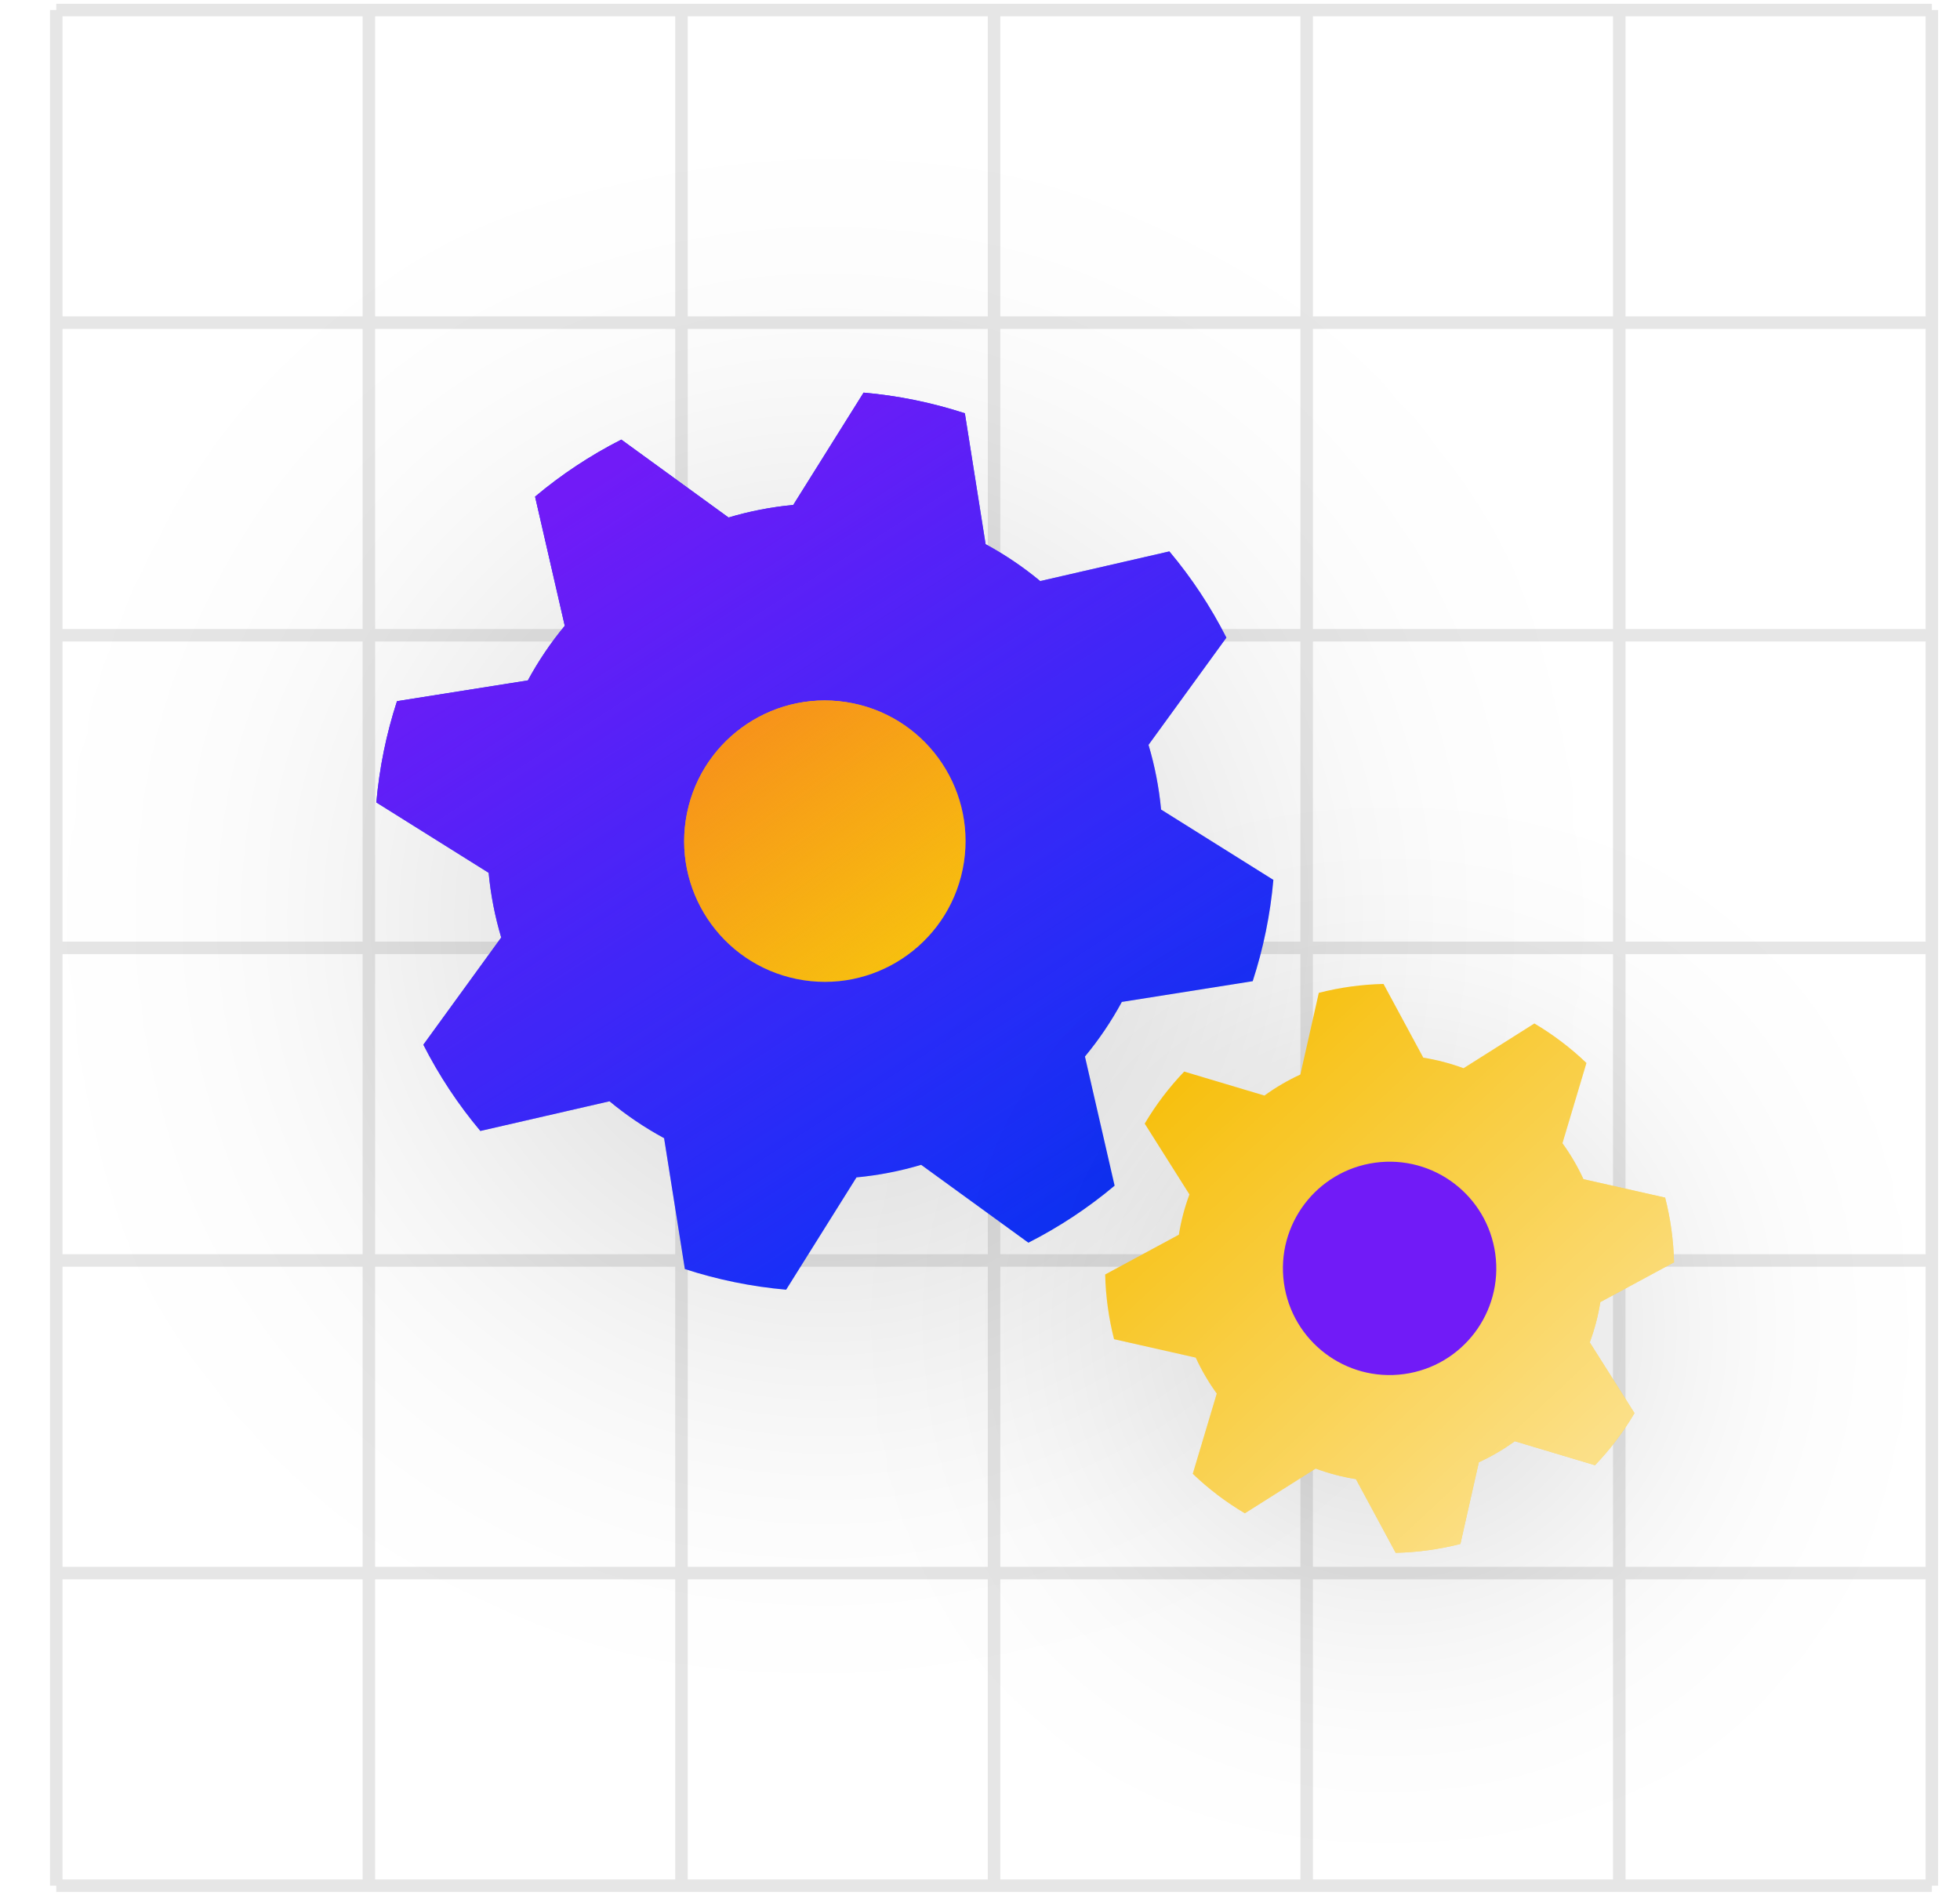
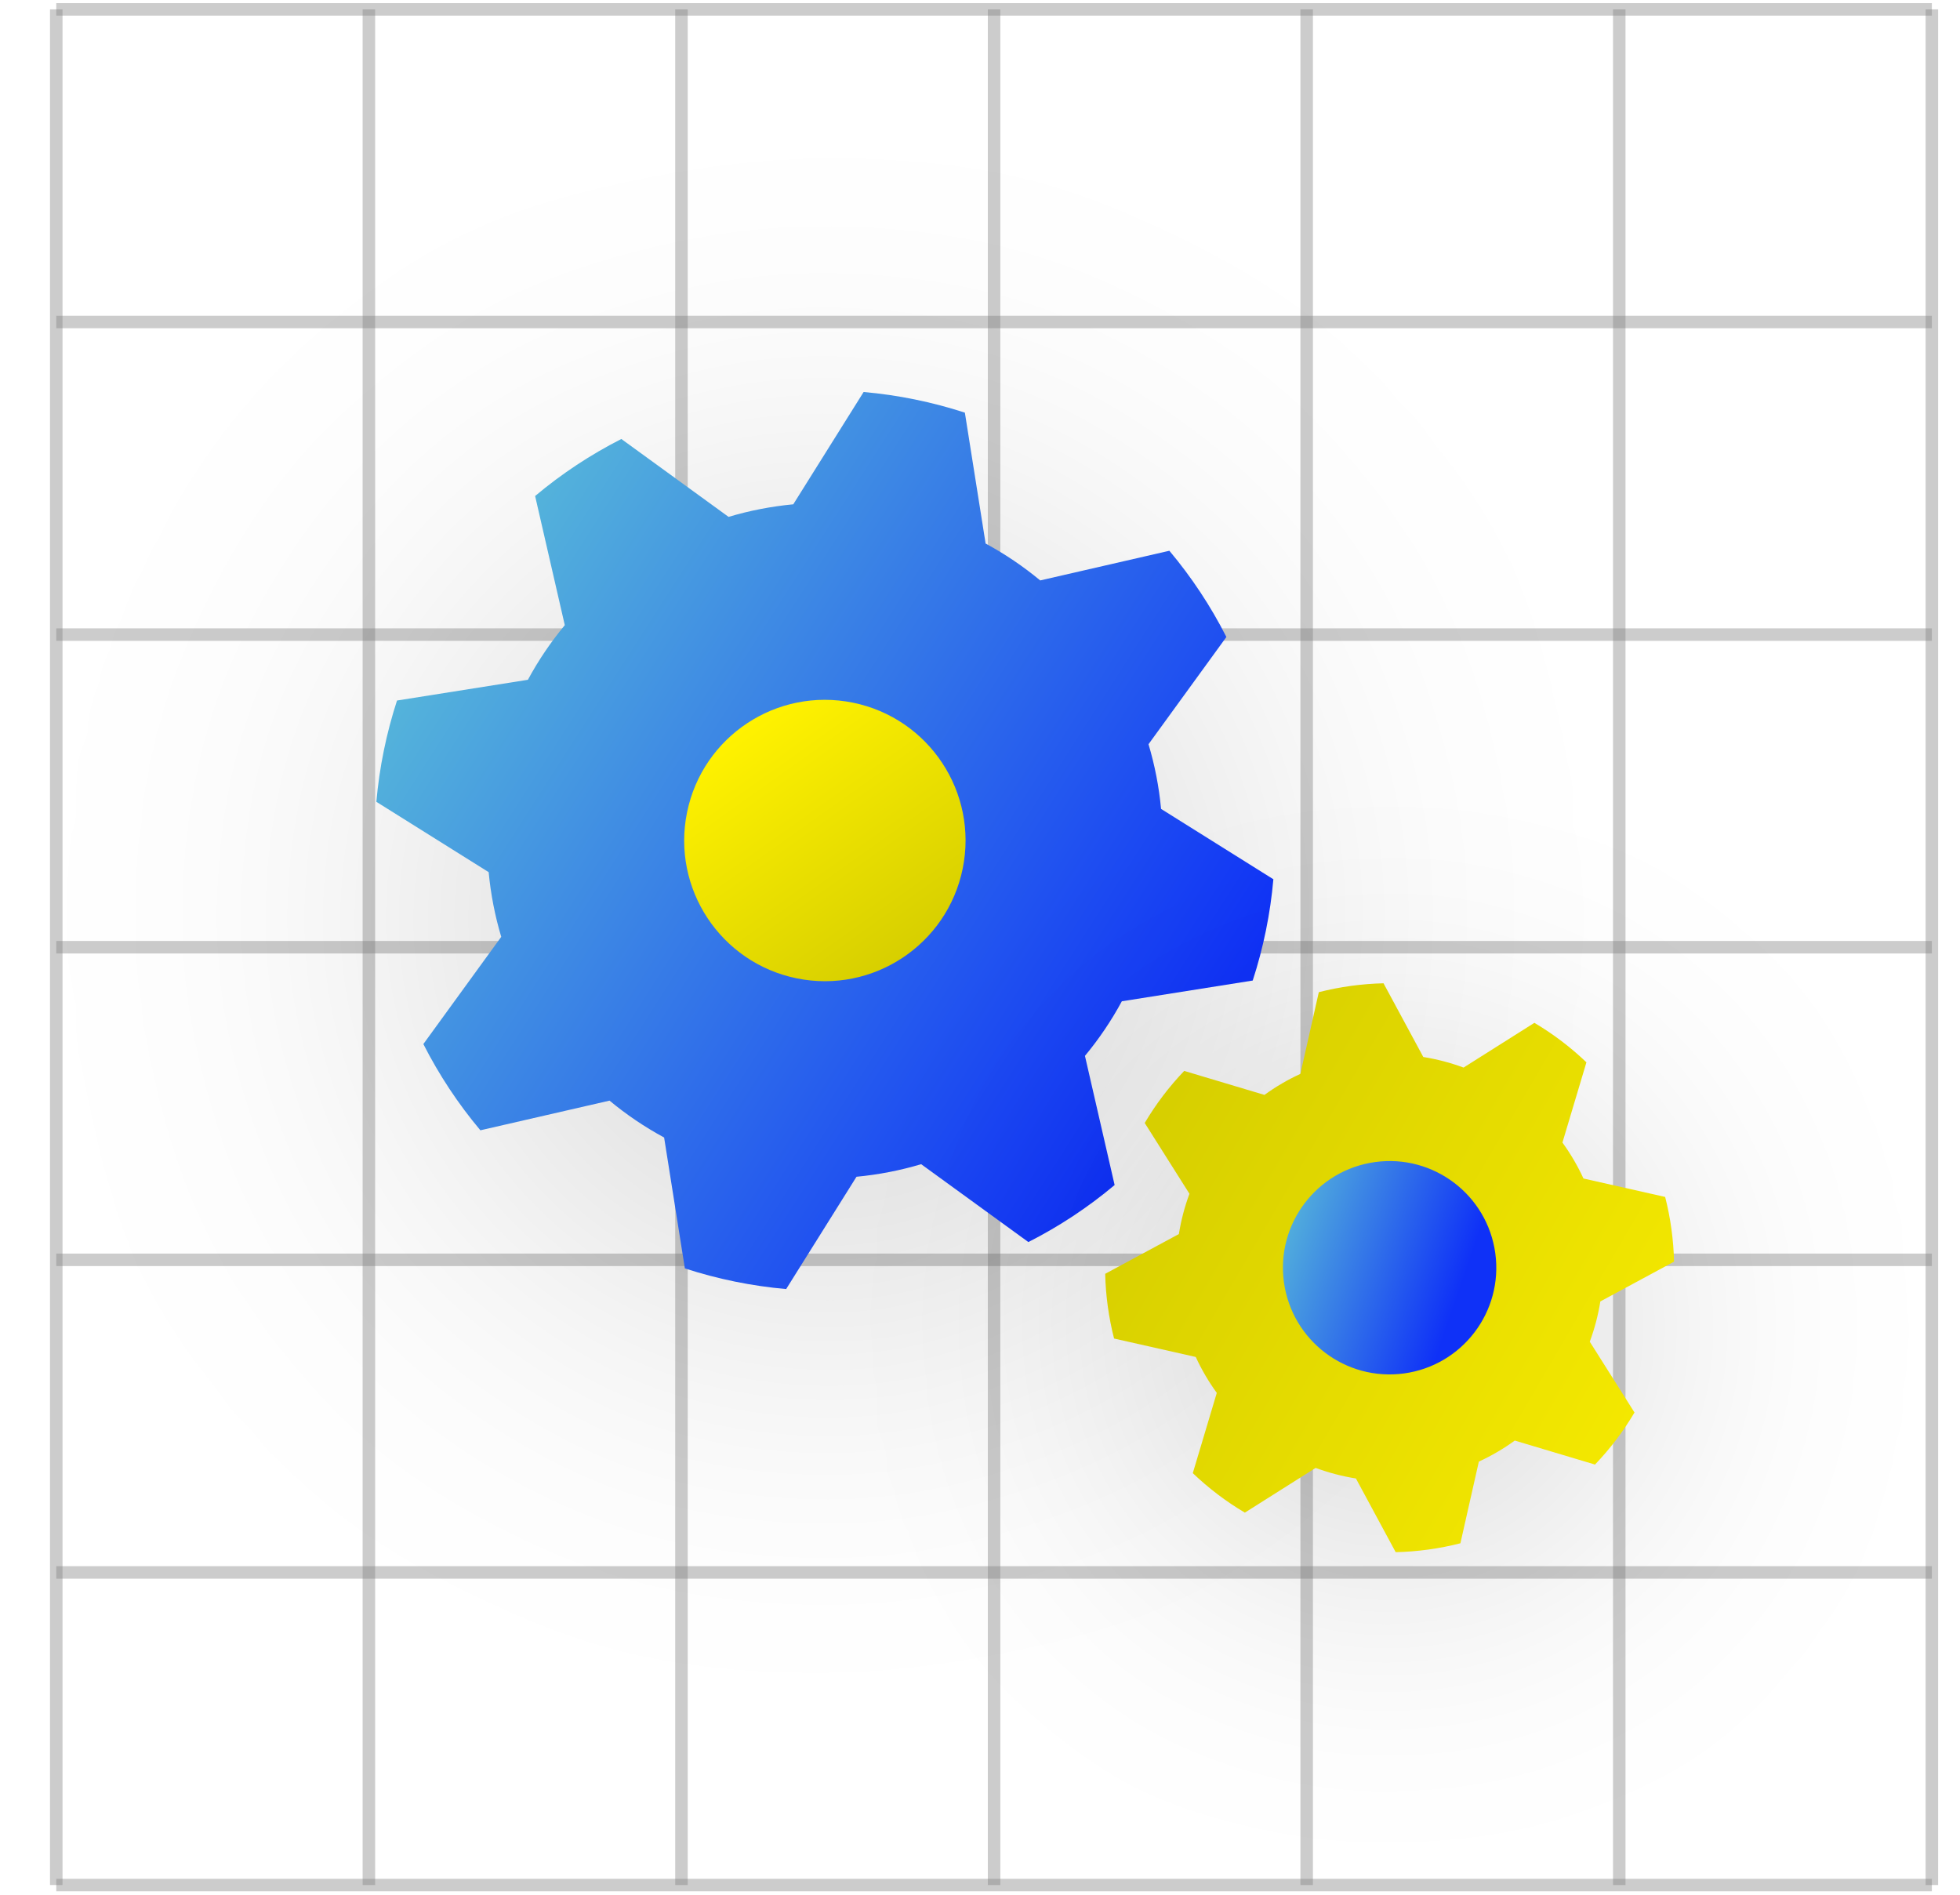
- <svg xmlns="http://www.w3.org/2000/svg" width="209" height="202" fill="none">
-   <g opacity=".1" stroke="#000" stroke-width="1.333">
-     <path d="M6 1.07h200M6 34.402h200M6 67.736h200M6 101.069h200M6 134.402h200M6 167.736h200M6 201.069h200M6 1.07v199.999M39.333 1.07v199.999M72.667 1.07v199.999M106 1.07v199.999M139.333 1.07v199.999M172.667 1.07v199.999M206 1.07v199.999" />
+ <svg xmlns="http://www.w3.org/2000/svg" xmlns:xlink="http://www.w3.org/1999/xlink" fill="none" height="202" viewBox="0 0 209 202" width="209">
+   <filter id="a" color-interpolation-filters="sRGB" filterUnits="userSpaceOnUse" height="175.653" width="175.653" x=".131" y="9.797">
+     <feFlood flood-opacity="0" result="BackgroundImageFix" />
+     <feColorMatrix in="SourceAlpha" result="hardAlpha" type="matrix" values="0 0 0 0 0 0 0 0 0 0 0 0 0 0 0 0 0 0 127 0" />
+     <feOffset dy="8" />
+     <feGaussianBlur stdDeviation="20" />
+     <feColorMatrix type="matrix" values="0 0 0 0 0 0 0 0 0 0 0 0 0 0 0 0 0 0 0.15 0" />
+     <feBlend in2="BackgroundImageFix" mode="normal" result="effect1_dropShadow" />
+     <feBlend in="SourceGraphic" in2="effect1_dropShadow" mode="normal" result="shape" />
+   </filter>
+   <filter id="b" color-interpolation-filters="sRGB" filterUnits="userSpaceOnUse" height="121.325" width="121.325" x="87.516" y="80.581">
+     <feFlood flood-opacity="0" result="BackgroundImageFix" />
+     <feColorMatrix in="SourceAlpha" result="hardAlpha" type="matrix" values="0 0 0 0 0 0 0 0 0 0 0 0 0 0 0 0 0 0 127 0" />
+     <feOffset dy="6.067" />
+     <feGaussianBlur stdDeviation="15.167" />
+     <feColorMatrix type="matrix" values="0 0 0 0 0 0 0 0 0 0 0 0 0 0 0 0 0 0 0.15 0" />
+     <feBlend in2="BackgroundImageFix" mode="normal" result="effect1_dropShadow" />
+     <feBlend in="SourceGraphic" in2="effect1_dropShadow" mode="normal" result="shape" />
+   </filter>
+   <linearGradient id="c">
+     <stop offset="0" stop-color="#0f31f7" />
+     <stop offset="1" stop-color="#76f3cd" />
+   </linearGradient>
+   <linearGradient id="d" gradientUnits="userSpaceOnUse" x1="120.34" x2="5.332" xlink:href="#c" y1="123.04" y2="49.344" />
+   <linearGradient id="e">
+     <stop offset="0" stop-color="#fff200" />
+     <stop offset="1" stop-color="#d6ce00" />
+   </linearGradient>
+   <linearGradient id="f" gradientUnits="userSpaceOnUse" x1="76.54" x2="98.939" xlink:href="#e" y1="80.117" y2="101.025" />
+   <linearGradient id="g" gradientUnits="userSpaceOnUse" x1="197.334" x2="122.834" xlink:href="#e" y1="159.5" y2="116" />
+   <linearGradient id="h" gradientUnits="userSpaceOnUse" x1="154.718" x2="127.551" xlink:href="#c" y1="139.651" y2="125.943" />
+   <g stroke="#808080" stroke-opacity=".4" stroke-width="1.333">
+     <path d="m6 1h200" />
+     <path d="m6 34.334h200" />
+     <path d="m6 67.666h200" />
+     <path d="m6 101h200" />
+     <path d="m6 134.334h200" />
+     <path d="m6 167.666h200" />
+     <path d="m6 201h200" />
+     <path d="m6 1v200" />
+     <path d="m39.334 1v200" />
+     <path d="m72.666 1v200" />
+     <path d="m106 1v200" />
+     <path d="m139.334 1v200" />
+     <path d="m172.666 1v200" />
+     <path d="m206 1v200" />
  </g>
-   <g filter="url(#filter0_d)" fill-rule="evenodd" clip-rule="evenodd">
-     <path d="M102.886 44.068l2.212 13.957a35.755 35.755 0 015.823 3.934l13.772-3.164a48.242 48.242 0 016.08 9.196l-8.304 11.433a35.858 35.858 0 011.339 6.898l11.975 7.5a48.625 48.625 0 01-2.203 10.801l-13.956 2.212a35.763 35.763 0 01-3.933 5.822l3.164 13.771a48.312 48.312 0 01-9.197 6.081l-11.433-8.304a35.768 35.768 0 01-6.896 1.339l-7.5 11.975a48.438 48.438 0 01-5.464-.795 48.4 48.4 0 01-5.337-1.408l-2.213-13.955a35.813 35.813 0 01-5.821-3.933l-13.772 3.164a48.302 48.302 0 01-6.08-9.197l8.303-11.432a35.769 35.769 0 01-1.34-6.897L40.13 85.564a48.54 48.54 0 012.202-10.8l13.956-2.213a35.776 35.776 0 013.934-5.822l-3.164-13.773a48.29 48.29 0 019.195-6.08l11.434 8.305a35.774 35.774 0 016.899-1.34l7.5-11.976a48.523 48.523 0 0110.8 2.202z" fill="#0F31F7" />
-     <path d="M102.886 44.068l2.212 13.957a35.755 35.755 0 015.823 3.934l13.772-3.164a48.242 48.242 0 016.08 9.196l-8.304 11.433a35.858 35.858 0 011.339 6.898l11.975 7.5a48.625 48.625 0 01-2.203 10.801l-13.956 2.212a35.763 35.763 0 01-3.933 5.822l3.164 13.771a48.312 48.312 0 01-9.197 6.081l-11.433-8.304a35.768 35.768 0 01-6.896 1.339l-7.5 11.975a48.438 48.438 0 01-5.464-.795 48.4 48.4 0 01-5.337-1.408l-2.213-13.955a35.813 35.813 0 01-5.821-3.933l-13.772 3.164a48.302 48.302 0 01-6.08-9.197l8.303-11.432a35.769 35.769 0 01-1.34-6.897L40.13 85.564a48.54 48.54 0 012.202-10.8l13.956-2.213a35.776 35.776 0 013.934-5.822l-3.164-13.773a48.29 48.29 0 019.195-6.08l11.434 8.305a35.774 35.774 0 016.899-1.34l7.5-11.976a48.523 48.523 0 0110.8 2.202z" fill="url(#paint0_linear)" />
+   <g filter="url(#a)">
+     <path clip-rule="evenodd" d="m102.886 43.999 2.212 13.957c2.084 1.127 4.031 2.448 5.823 3.934l13.772-3.164c2.371 2.822 4.412 5.909 6.08 9.195l-8.304 11.434c.666 2.231 1.119 4.54 1.339 6.898l11.975 7.501c-.158 1.813-.422 3.635-.794 5.461-.373 1.826-.844 3.607-1.408 5.339l-13.957 2.212c-1.126 2.083-2.447 4.03-3.933 5.821l3.164 13.772c-2.823 2.371-5.91 4.412-9.197 6.08l-11.432-8.303c-2.231.665-4.539 1.118-6.896 1.339l-7.5 11.975c-1.813-.159-3.637-.423-5.463-.795-1.826-.372-3.607-.844-5.338-1.408l-2.212-13.955c-2.083-1.127-4.03-2.447-5.821-3.934l-13.771 3.164c-2.371-2.822-4.412-5.909-6.081-9.196l8.304-11.432c-.666-2.231-1.119-4.54-1.34-6.897l-11.975-7.501c.159-1.814.422-3.637.795-5.464.372-1.826.844-3.606 1.407-5.336l13.956-2.212c1.127-2.083 2.447-4.031 3.934-5.823l-3.164-13.772c2.822-2.37 5.909-4.412 9.195-6.08l11.434 8.305c2.231-.666 4.54-1.119 6.899-1.34l7.501-11.976c1.813.159 3.636.422 5.462.795 1.826.372 3.606.844 5.337 1.408z" fill="url(#d)" fill-rule="evenodd" />
  </g>
-   <circle cx="87.957" cy="89.692" r="15" transform="rotate(11.527 87.957 89.692)" fill="#F7C00F" />
-   <circle cx="87.957" cy="89.692" r="15" transform="rotate(11.527 87.957 89.692)" fill="url(#paint1_linear)" />
-   <g filter="url(#filter1_d)" fill-rule="evenodd" clip-rule="evenodd">
-     <path d="M147.528 104.917l4.241 7.86a22.65 22.65 0 014.295 1.127l7.55-4.77a30.482 30.482 0 015.55 4.21l-2.558 8.556a22.593 22.593 0 012.242 3.833l8.711 1.966c.285 1.114.509 2.256.669 3.422.161 1.167.252 2.328.278 3.478l-7.858 4.241a22.65 22.65 0 01-1.127 4.295l4.769 7.549a30.532 30.532 0 01-4.211 5.55l-8.555-2.558a22.627 22.627 0 01-3.832 2.243l-1.966 8.709a30.61 30.61 0 01-6.901.948l-4.24-7.858a22.66 22.66 0 01-4.296-1.127l-7.548 4.769a30.494 30.494 0 01-5.551-4.211l2.558-8.554a22.664 22.664 0 01-2.243-3.833l-8.71-1.966a30.793 30.793 0 01-.947-6.9l7.858-4.241a22.65 22.65 0 011.127-4.295l-4.769-7.55a30.47 30.47 0 014.21-5.55l8.556 2.559a22.588 22.588 0 013.832-2.243l1.966-8.711a30.637 30.637 0 016.9-.948z" fill="#F7C00F" />
-     <path d="M147.528 104.917l4.241 7.86a22.65 22.65 0 014.295 1.127l7.55-4.77a30.482 30.482 0 015.55 4.21l-2.558 8.556a22.593 22.593 0 012.242 3.833l8.711 1.966c.285 1.114.509 2.256.669 3.422.161 1.167.252 2.328.278 3.478l-7.858 4.241a22.65 22.65 0 01-1.127 4.295l4.769 7.549a30.532 30.532 0 01-4.211 5.55l-8.555-2.558a22.627 22.627 0 01-3.832 2.243l-1.966 8.709a30.61 30.61 0 01-6.901.948l-4.24-7.858a22.66 22.66 0 01-4.296-1.127l-7.548 4.769a30.494 30.494 0 01-5.551-4.211l2.558-8.554a22.664 22.664 0 01-2.243-3.833l-8.71-1.966a30.793 30.793 0 01-.947-6.9l7.858-4.241a22.65 22.65 0 011.127-4.295l-4.769-7.55a30.47 30.47 0 014.21-5.55l8.556 2.559a22.588 22.588 0 013.832-2.243l1.966-8.711a30.637 30.637 0 016.9-.948z" fill="url(#paint2_linear)" fill-opacity=".5" />
+   <circle cx="87.958" cy="89.623" fill="url(#f)" r="15" transform="matrix(.9798313 .1998263 -.1998263 .9798313 19.68294 -15.76873)" />
+   <g filter="url(#b)">
+     <path clip-rule="evenodd" d="m147.529 104.847 4.241 7.859c1.478.236 2.915.616 4.295 1.127l7.55-4.769c2.004 1.186 3.867 2.6 5.55 4.21l-2.558 8.556c.864 1.191 1.617 2.473 2.242 3.832l8.711 1.966c.285 1.114.509 2.256.669 3.423.161 1.167.252 2.328.278 3.478l-7.858 4.24c-.236 1.478-.616 2.916-1.127 4.295l4.769 7.55c-1.187 2.004-2.601 3.867-4.211 5.55l-8.555-2.558c-1.191.864-2.473 1.617-3.832 2.243l-1.966 8.709c-1.115.285-2.257.51-3.424.67s-2.327.252-3.477.278l-4.24-7.858c-1.478-.236-2.916-.616-4.296-1.127l-7.548 4.769c-2.005-1.187-3.868-2.601-5.551-4.211l2.558-8.555c-.864-1.191-1.617-2.472-2.243-3.832l-8.71-1.966c-.285-1.115-.509-2.257-.67-3.424-.16-1.167-.251-2.327-.277-3.477l7.858-4.24c.236-1.478.616-2.916 1.127-4.295l-4.769-7.55c1.186-2.004 2.599-3.867 4.21-5.55l8.556 2.558c1.19-.864 2.472-1.617 3.832-2.242l1.966-8.712c1.115-.285 2.257-.509 3.423-.669 1.167-.16 2.327-.252 3.477-.278z" fill="url(#g)" fill-rule="evenodd" />
  </g>
-   <circle cx="148.177" cy="135.246" r="11.375" transform="rotate(-7.817 148.177 135.246)" fill="#711BF7" />
-   <defs>
-     <linearGradient id="paint0_linear" x1="59.63" y1="53.558" x2="109.554" y2="130.982" gradientUnits="userSpaceOnUse">
-       <stop stop-color="#711BF7" />
-       <stop offset="1" stop-color="#711BF7" stop-opacity="0" />
-     </linearGradient>
-     <linearGradient id="paint1_linear" x1="76.539" y1="80.186" x2="98.938" y2="101.094" gradientUnits="userSpaceOnUse">
-       <stop stop-color="#F7931A" />
-       <stop offset="1" stop-color="#F7931A" stop-opacity="0" />
-     </linearGradient>
-     <linearGradient id="paint2_linear" x1="166.672" y1="157.909" x2="126.404" y2="114.765" gradientUnits="userSpaceOnUse">
-       <stop stop-color="#fff" />
-       <stop offset="1" stop-color="#fff" stop-opacity="0" />
-     </linearGradient>
-     <filter id="filter0_d" x=".13" y="9.866" width="175.653" height="175.653" filterUnits="userSpaceOnUse" color-interpolation-filters="sRGB">
-       <feFlood flood-opacity="0" result="BackgroundImageFix" />
-       <feColorMatrix in="SourceAlpha" values="0 0 0 0 0 0 0 0 0 0 0 0 0 0 0 0 0 0 127 0" />
-       <feOffset dy="8" />
-       <feGaussianBlur stdDeviation="20" />
-       <feColorMatrix values="0 0 0 0 0 0 0 0 0 0 0 0 0 0 0 0 0 0 0.15 0" />
-       <feBlend in2="BackgroundImageFix" result="effect1_dropShadow" />
-       <feBlend in="SourceGraphic" in2="effect1_dropShadow" result="shape" />
-     </filter>
-     <filter id="filter1_d" x="87.514" y="80.65" width="121.325" height="121.325" filterUnits="userSpaceOnUse" color-interpolation-filters="sRGB">
-       <feFlood flood-opacity="0" result="BackgroundImageFix" />
-       <feColorMatrix in="SourceAlpha" values="0 0 0 0 0 0 0 0 0 0 0 0 0 0 0 0 0 0 127 0" />
-       <feOffset dy="6.067" />
-       <feGaussianBlur stdDeviation="15.167" />
-       <feColorMatrix values="0 0 0 0 0 0 0 0 0 0 0 0 0 0 0 0 0 0 0.15 0" />
-       <feBlend in2="BackgroundImageFix" result="effect1_dropShadow" />
-       <feBlend in="SourceGraphic" in2="effect1_dropShadow" result="shape" />
-     </filter>
-   </defs>
+   <circle cx="148.178" cy="135.177" fill="url(#h)" r="11.375" transform="matrix(.9907084 -.136003 .136003 .9907084 -17.00767 21.40865)" />
</svg>
